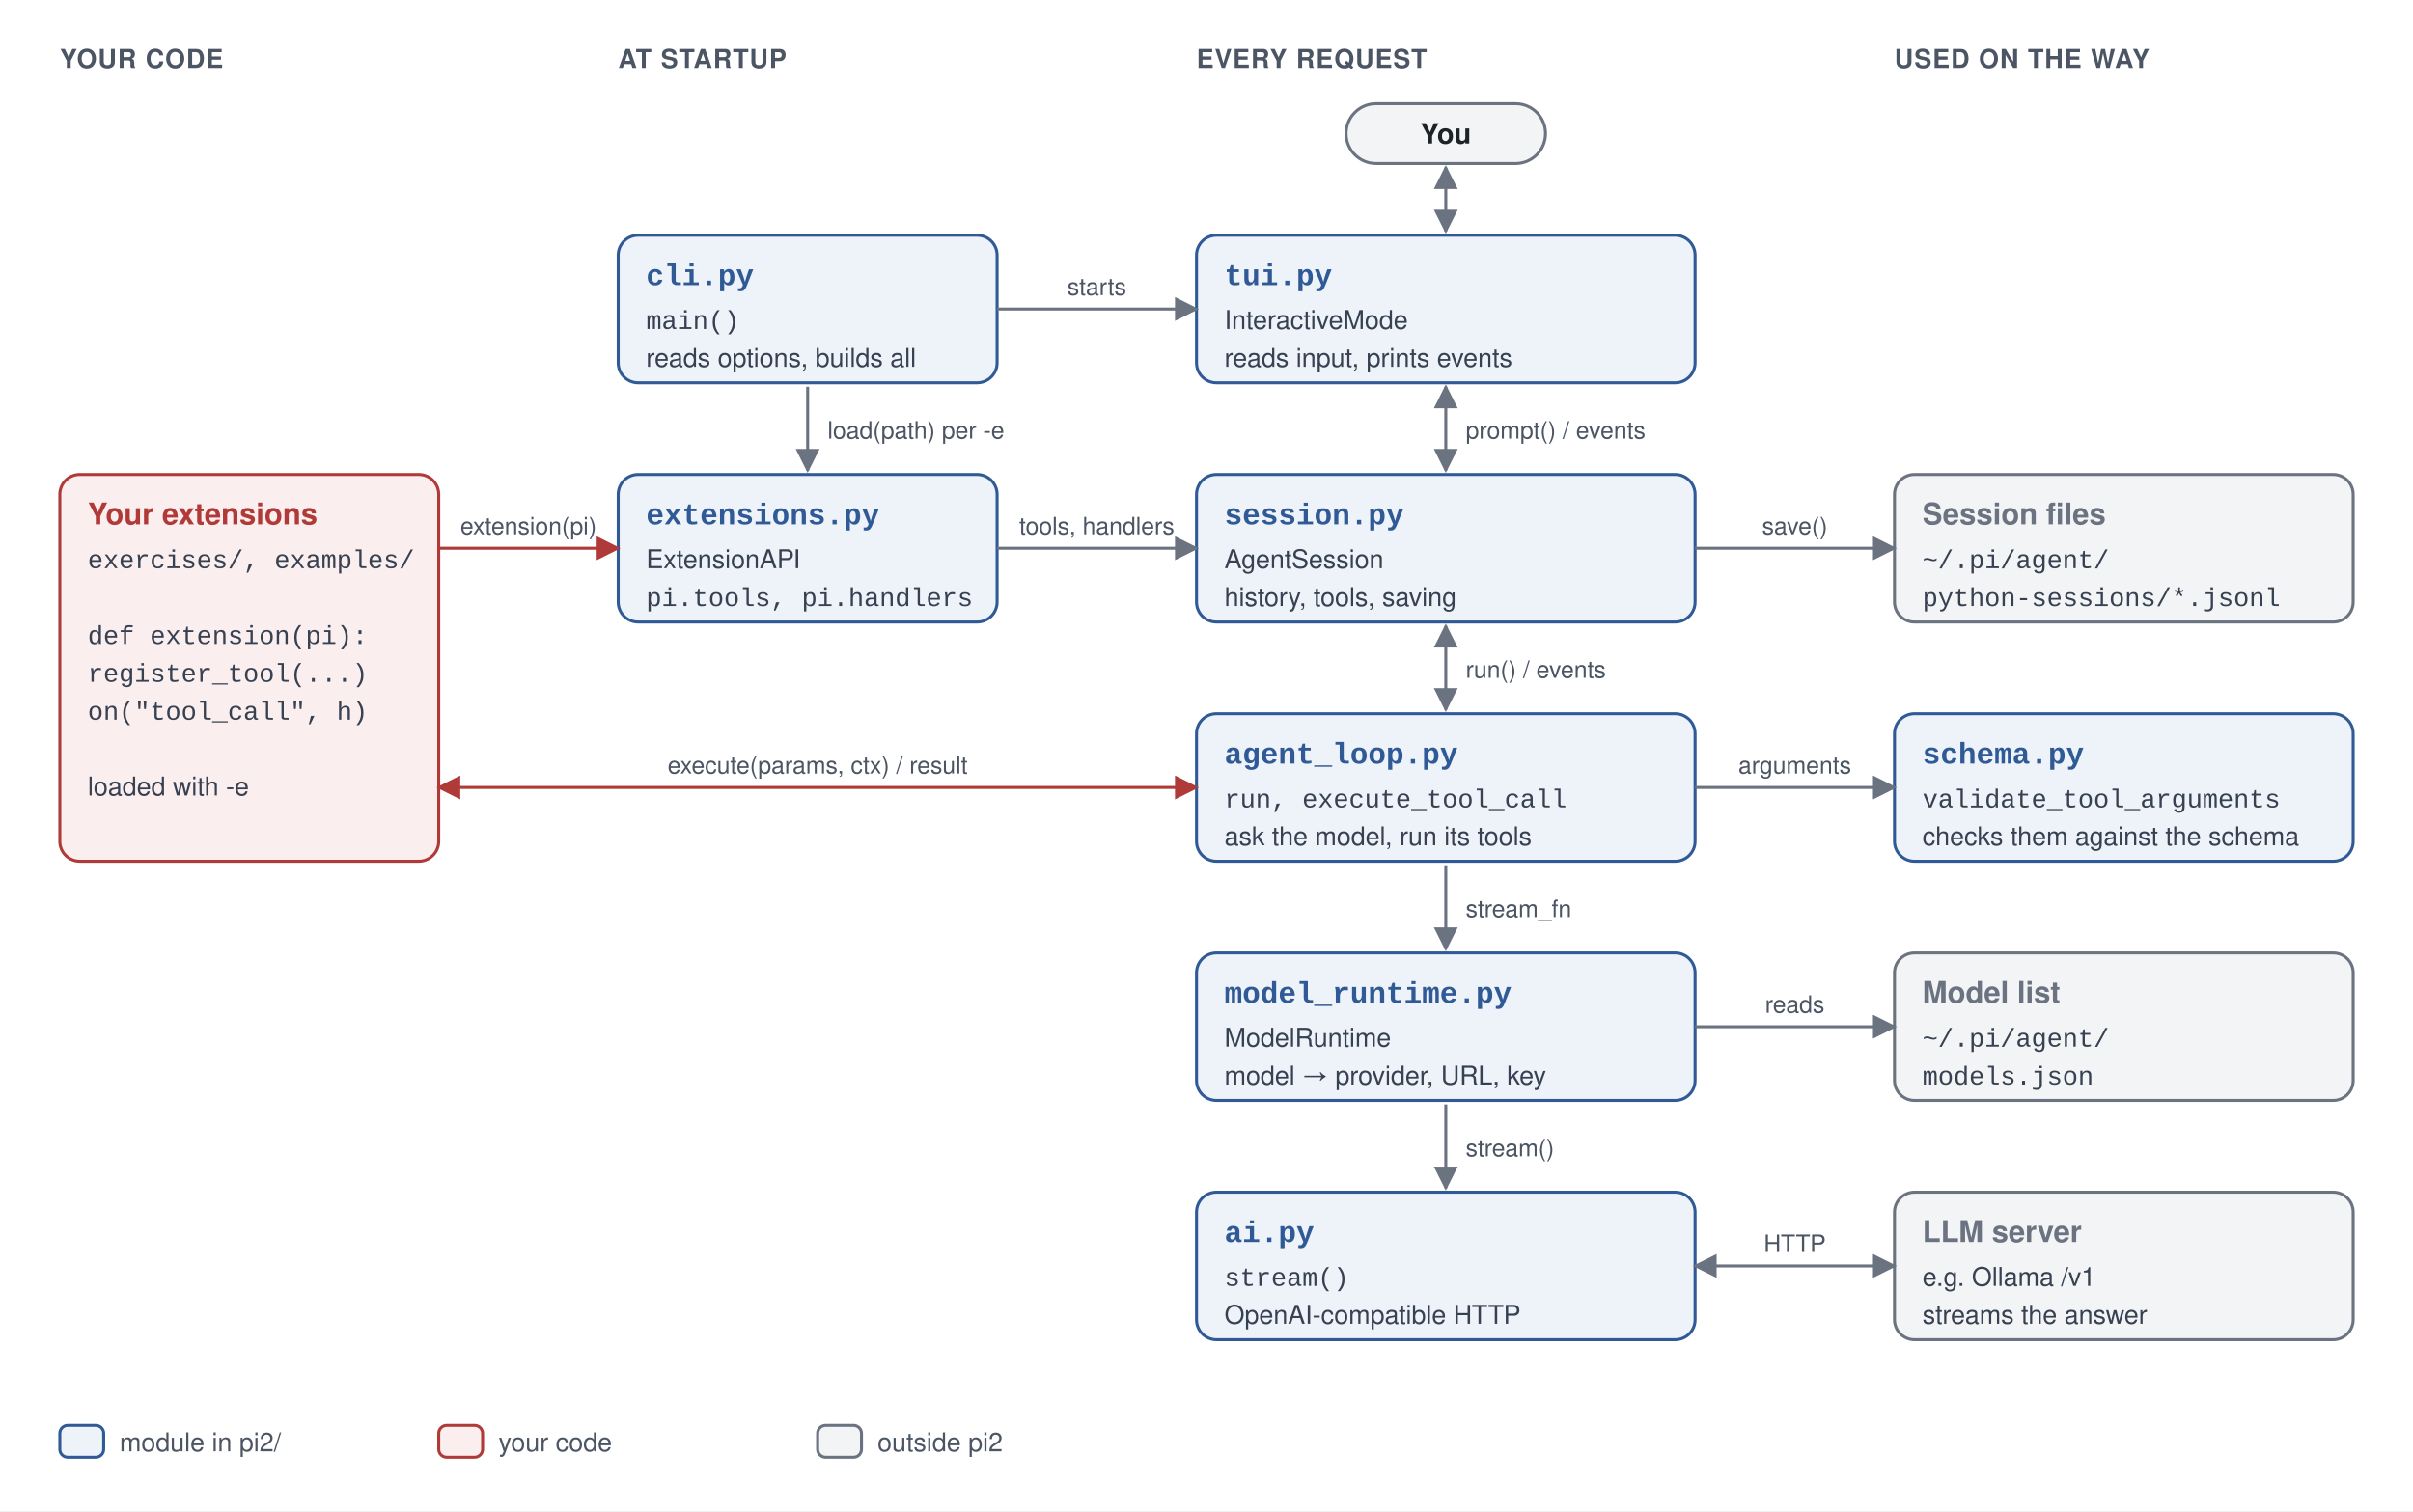
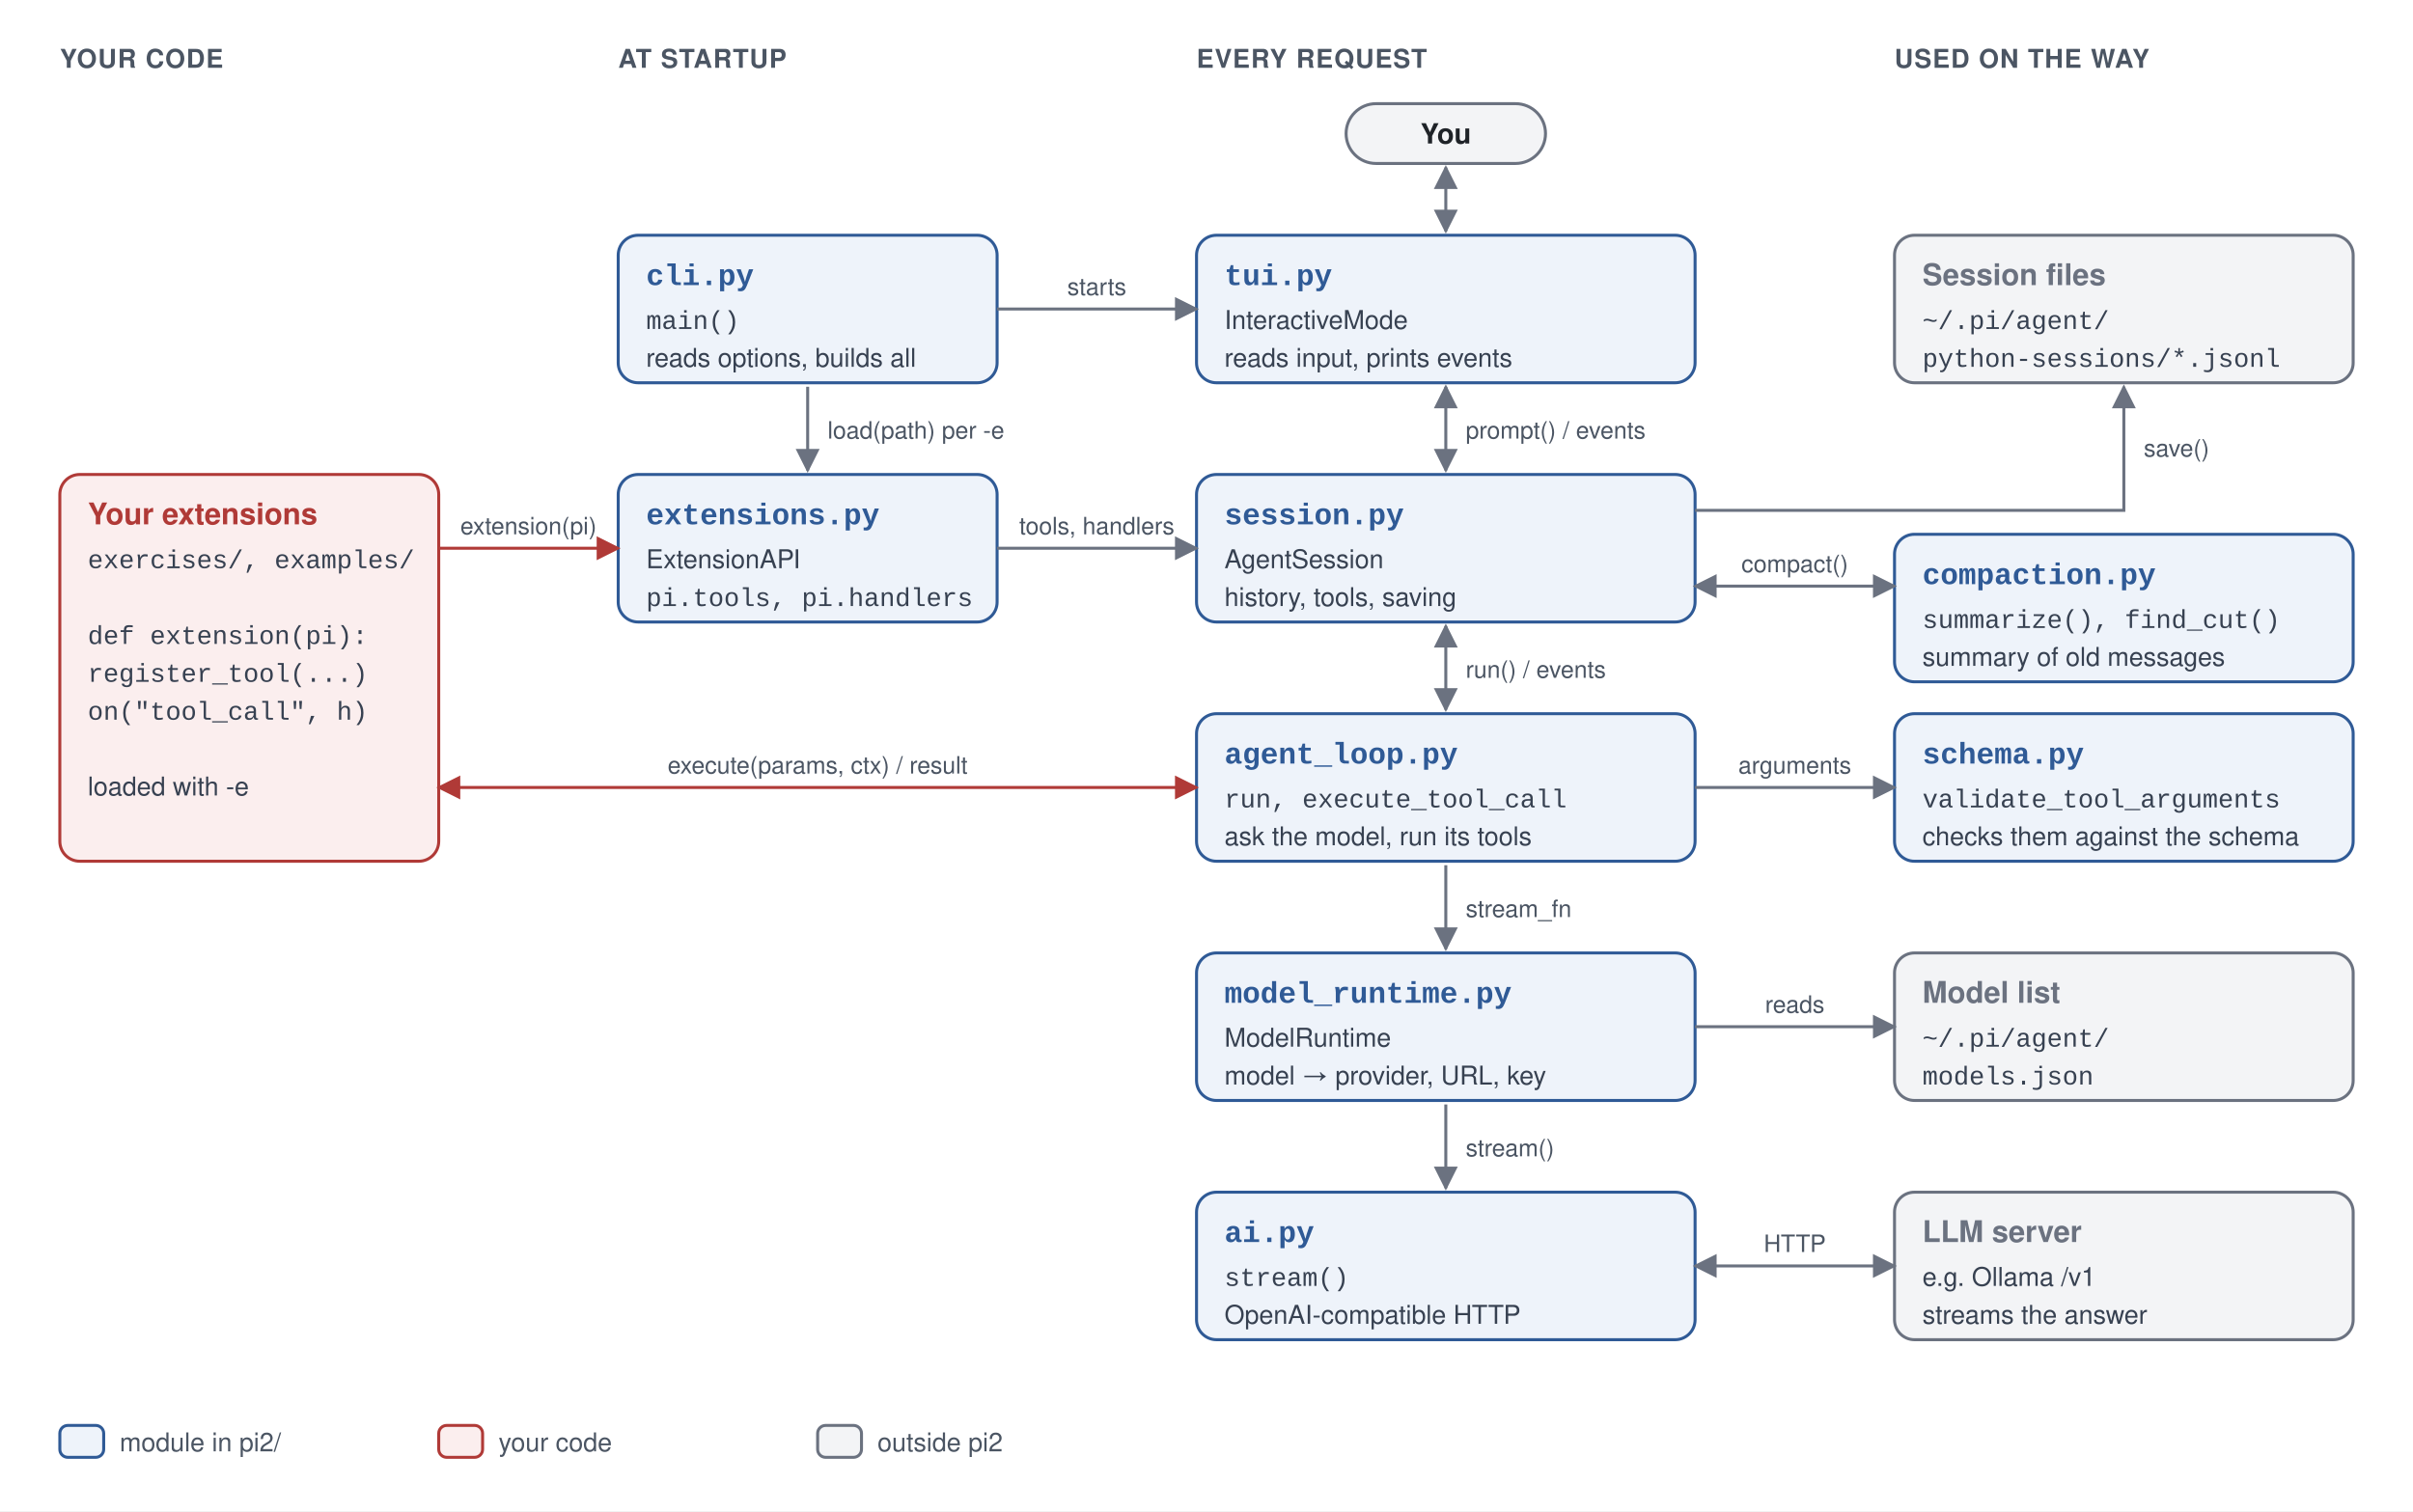
<svg xmlns="http://www.w3.org/2000/svg" width="1210" height="758" viewBox="0 0 1210 758" font-family="-apple-system, 'Segoe UI', Helvetica, Arial, sans-serif" font-size="14">
  <defs>
    <marker id="arrow" viewBox="0 0 10 10" refX="9" refY="5" markerWidth="8" markerHeight="8" orient="auto-start-reverse">
      <path d="M 0 0 L 10 5 L 0 10 z" fill="#6b7280" />
    </marker>
    <marker id="arrowRed" viewBox="0 0 10 10" refX="9" refY="5" markerWidth="8" markerHeight="8" orient="auto-start-reverse">
      <path d="M 0 0 L 10 5 L 0 10 z" fill="#b03a37" />
    </marker>
  </defs>
  <rect width="100%" height="100%" fill="#ffffff" />
  <text x="30" y="34" fill="#4b5563" font-size="13" font-weight="700" letter-spacing="0.5">YOUR CODE</text>
  <text x="310" y="34" fill="#4b5563" font-size="13" font-weight="700" letter-spacing="0.5">AT STARTUP</text>
  <text x="600" y="34" fill="#4b5563" font-size="13" font-weight="700" letter-spacing="0.5">EVERY REQUEST</text>
  <text x="950" y="34" fill="#4b5563" font-size="13" font-weight="700" letter-spacing="0.5">USED ON THE WAY</text>
  <rect x="675" y="52" width="100" height="30" rx="15" fill="#f3f4f6" stroke="#6b7280" stroke-width="1.5" />
  <text x="725.0" y="72" text-anchor="middle" fill="#1f2328" font-weight="700">You</text>
  <line x1="725.0" y1="84" x2="725.0" y2="116" stroke="#6b7280" stroke-width="1.5" marker-end="url(#arrow)" marker-start="url(#arrow)" />
  <rect x="600" y="118" width="250" height="74" rx="10" fill="#eef3fa" stroke="#2f5a96" stroke-width="1.5" />
  <text x="614" y="143" fill="#2f5a96" font-family="ui-monospace, SFMono-Regular, Menlo, Consolas, 'Liberation Mono', monospace" font-size="15" font-weight="700">tui.py</text>
  <text x="614" y="165" fill="#374151" font-family="-apple-system, 'Segoe UI', Helvetica, Arial, sans-serif" font-size="13">InteractiveMode</text>
  <text x="614" y="184" fill="#374151" font-family="-apple-system, 'Segoe UI', Helvetica, Arial, sans-serif" font-size="13">reads input, prints events</text>
  <line x1="725.0" y1="194" x2="725.0" y2="236" stroke="#6b7280" stroke-width="1.5" marker-end="url(#arrow)" marker-start="url(#arrow)" />
  <text x="735.0" y="220.0" fill="#4b5563" font-size="12">prompt() / events</text>
  <rect x="600" y="238" width="250" height="74" rx="10" fill="#eef3fa" stroke="#2f5a96" stroke-width="1.5" />
  <text x="614" y="263" fill="#2f5a96" font-family="ui-monospace, SFMono-Regular, Menlo, Consolas, 'Liberation Mono', monospace" font-size="15" font-weight="700">session.py</text>
  <text x="614" y="285" fill="#374151" font-family="-apple-system, 'Segoe UI', Helvetica, Arial, sans-serif" font-size="13">AgentSession</text>
  <text x="614" y="304" fill="#374151" font-family="-apple-system, 'Segoe UI', Helvetica, Arial, sans-serif" font-size="13">history, tools, saving</text>
  <line x1="725.0" y1="314" x2="725.0" y2="356" stroke="#6b7280" stroke-width="1.5" marker-end="url(#arrow)" marker-start="url(#arrow)" />
  <text x="735.0" y="340.0" fill="#4b5563" font-size="12">run() / events</text>
  <rect x="600" y="358" width="250" height="74" rx="10" fill="#eef3fa" stroke="#2f5a96" stroke-width="1.5" />
  <text x="614" y="383" fill="#2f5a96" font-family="ui-monospace, SFMono-Regular, Menlo, Consolas, 'Liberation Mono', monospace" font-size="15" font-weight="700">agent_loop.py</text>
  <text x="614" y="405" fill="#374151" font-family="ui-monospace, SFMono-Regular, Menlo, Consolas, 'Liberation Mono', monospace" font-size="13">run, execute_tool_call</text>
  <text x="614" y="424" fill="#374151" font-family="-apple-system, 'Segoe UI', Helvetica, Arial, sans-serif" font-size="13">ask the model, run its tools</text>
  <line x1="725.0" y1="434" x2="725.0" y2="476" stroke="#6b7280" stroke-width="1.5" marker-end="url(#arrow)" />
  <text x="735.0" y="460.0" fill="#4b5563" font-size="12">stream_fn</text>
  <rect x="600" y="478" width="250" height="74" rx="10" fill="#eef3fa" stroke="#2f5a96" stroke-width="1.5" />
  <text x="614" y="503" fill="#2f5a96" font-family="ui-monospace, SFMono-Regular, Menlo, Consolas, 'Liberation Mono', monospace" font-size="15" font-weight="700">model_runtime.py</text>
  <text x="614" y="525" fill="#374151" font-family="-apple-system, 'Segoe UI', Helvetica, Arial, sans-serif" font-size="13">ModelRuntime</text>
  <text x="614" y="544" fill="#374151" font-family="-apple-system, 'Segoe UI', Helvetica, Arial, sans-serif" font-size="13">model → provider, URL, key</text>
  <line x1="725.0" y1="554" x2="725.0" y2="596" stroke="#6b7280" stroke-width="1.5" marker-end="url(#arrow)" />
  <text x="735.0" y="580.0" fill="#4b5563" font-size="12">stream()</text>
  <rect x="600" y="598" width="250" height="74" rx="10" fill="#eef3fa" stroke="#2f5a96" stroke-width="1.5" />
  <text x="614" y="623" fill="#2f5a96" font-family="ui-monospace, SFMono-Regular, Menlo, Consolas, 'Liberation Mono', monospace" font-size="15" font-weight="700">ai.py</text>
  <text x="614" y="645" fill="#374151" font-family="ui-monospace, SFMono-Regular, Menlo, Consolas, 'Liberation Mono', monospace" font-size="13">stream()</text>
  <text x="614" y="664" fill="#374151" font-family="-apple-system, 'Segoe UI', Helvetica, Arial, sans-serif" font-size="13">OpenAI-compatible HTTP</text>
  <rect x="310" y="118" width="190" height="74" rx="10" fill="#eef3fa" stroke="#2f5a96" stroke-width="1.5" />
  <text x="324" y="143" fill="#2f5a96" font-family="ui-monospace, SFMono-Regular, Menlo, Consolas, 'Liberation Mono', monospace" font-size="15" font-weight="700">cli.py</text>
  <text x="324" y="165" fill="#374151" font-family="ui-monospace, SFMono-Regular, Menlo, Consolas, 'Liberation Mono', monospace" font-size="13">main()</text>
  <text x="324" y="184" fill="#374151" font-family="-apple-system, 'Segoe UI', Helvetica, Arial, sans-serif" font-size="13">reads options, builds all</text>
  <line x1="500" y1="155.0" x2="600" y2="155.0" stroke="#6b7280" stroke-width="1.5" marker-end="url(#arrow)" />
  <text x="550.0" y="148.0" text-anchor="middle" fill="#4b5563" font-size="12">starts</text>
  <rect x="310" y="238" width="190" height="74" rx="10" fill="#eef3fa" stroke="#2f5a96" stroke-width="1.5" />
  <text x="324" y="263" fill="#2f5a96" font-family="ui-monospace, SFMono-Regular, Menlo, Consolas, 'Liberation Mono', monospace" font-size="15" font-weight="700">extensions.py</text>
  <text x="324" y="285" fill="#374151" font-family="-apple-system, 'Segoe UI', Helvetica, Arial, sans-serif" font-size="13">ExtensionAPI</text>
  <text x="324" y="304" fill="#374151" font-family="ui-monospace, SFMono-Regular, Menlo, Consolas, 'Liberation Mono', monospace" font-size="13">pi.tools, pi.handlers</text>
  <line x1="405.0" y1="194" x2="405.0" y2="236" stroke="#6b7280" stroke-width="1.5" marker-end="url(#arrow)" />
  <text x="415.0" y="220.0" fill="#4b5563" font-size="12">load(path) per -e</text>
  <line x1="500" y1="275.0" x2="600" y2="275.0" stroke="#6b7280" stroke-width="1.5" marker-end="url(#arrow)" />
  <text x="550.0" y="268.0" text-anchor="middle" fill="#4b5563" font-size="12">tools, handlers</text>
  <rect x="30" y="238" width="190" height="194" rx="10" fill="#fbeeee" stroke="#b03a37" stroke-width="1.5" />
  <text x="44" y="263" fill="#b03a37" font-family="-apple-system, 'Segoe UI', Helvetica, Arial, sans-serif" font-size="15" font-weight="700">Your extensions</text>
  <text x="44" y="285" fill="#374151" font-family="ui-monospace, SFMono-Regular, Menlo, Consolas, 'Liberation Mono', monospace" font-size="13">exercises/, examples/</text>
  <text x="44" y="304" fill="#374151" font-family="-apple-system, 'Segoe UI', Helvetica, Arial, sans-serif" font-size="13" />
  <text x="44" y="323" fill="#374151" font-family="ui-monospace, SFMono-Regular, Menlo, Consolas, 'Liberation Mono', monospace" font-size="13">def extension(pi):</text>
  <text x="44" y="342" fill="#374151" font-family="ui-monospace, SFMono-Regular, Menlo, Consolas, 'Liberation Mono', monospace" font-size="13">  register_tool(...)</text>
  <text x="44" y="361" fill="#374151" font-family="ui-monospace, SFMono-Regular, Menlo, Consolas, 'Liberation Mono', monospace" font-size="13">  on("tool_call", h)</text>
  <text x="44" y="380" fill="#374151" font-family="-apple-system, 'Segoe UI', Helvetica, Arial, sans-serif" font-size="13" />
  <text x="44" y="399" fill="#374151" font-family="-apple-system, 'Segoe UI', Helvetica, Arial, sans-serif" font-size="13">loaded with -e</text>
  <line x1="220" y1="275.0" x2="310" y2="275.0" stroke="#b03a37" stroke-width="1.5" marker-end="url(#arrowRed)" />
  <text x="265.0" y="268.0" text-anchor="middle" fill="#4b5563" font-size="12">extension(pi)</text>
  <line x1="600" y1="395.0" x2="220" y2="395.0" stroke="#b03a37" stroke-width="1.5" marker-end="url(#arrowRed)" marker-start="url(#arrowRed)" />
  <text x="410.0" y="388.0" text-anchor="middle" fill="#4b5563" font-size="12">execute(params, ctx) / result</text>
-   <rect x="950" y="238" width="230" height="74" rx="10" fill="#f3f4f6" stroke="#6b7280" stroke-width="1.5" />
-   <text x="964" y="263" fill="#6b7280" font-family="-apple-system, 'Segoe UI', Helvetica, Arial, sans-serif" font-size="15" font-weight="700">Session files</text>
-   <text x="964" y="285" fill="#374151" font-family="ui-monospace, SFMono-Regular, Menlo, Consolas, 'Liberation Mono', monospace" font-size="13">~/.pi/agent/</text>
-   <text x="964" y="304" fill="#374151" font-family="ui-monospace, SFMono-Regular, Menlo, Consolas, 'Liberation Mono', monospace" font-size="13">python-sessions/*.jsonl</text>
-   <line x1="850" y1="275.0" x2="950" y2="275.0" stroke="#6b7280" stroke-width="1.5" marker-end="url(#arrow)" />
-   <text x="900.0" y="268.0" text-anchor="middle" fill="#4b5563" font-size="12">save()</text>
+   <rect x="950" y="118" width="230" height="74" rx="10" fill="#f3f4f6" stroke="#6b7280" stroke-width="1.5" />
+   <text x="964" y="143" fill="#6b7280" font-family="-apple-system, 'Segoe UI', Helvetica, Arial, sans-serif" font-size="15" font-weight="700">Session files</text>
+   <text x="964" y="165" fill="#374151" font-family="ui-monospace, SFMono-Regular, Menlo, Consolas, 'Liberation Mono', monospace" font-size="13">~/.pi/agent/</text>
+   <text x="964" y="184" fill="#374151" font-family="ui-monospace, SFMono-Regular, Menlo, Consolas, 'Liberation Mono', monospace" font-size="13">python-sessions/*.jsonl</text>
+   <path d="M 850 256 H 1065.0 V 194" fill="none" stroke="#6b7280" stroke-width="1.5" marker-end="url(#arrow)" />
+   <text x="1075.0" y="229.0" fill="#4b5563" font-size="12">save()</text>
+   <rect x="950" y="268" width="230" height="74" rx="10" fill="#eef3fa" stroke="#2f5a96" stroke-width="1.5" />
+   <text x="964" y="293" fill="#2f5a96" font-family="ui-monospace, SFMono-Regular, Menlo, Consolas, 'Liberation Mono', monospace" font-size="15" font-weight="700">compaction.py</text>
+   <text x="964" y="315" fill="#374151" font-family="ui-monospace, SFMono-Regular, Menlo, Consolas, 'Liberation Mono', monospace" font-size="13">summarize(), find_cut()</text>
+   <text x="964" y="334" fill="#374151" font-family="-apple-system, 'Segoe UI', Helvetica, Arial, sans-serif" font-size="13">summary of old messages</text>
+   <line x1="850" y1="294" x2="950" y2="294" stroke="#6b7280" stroke-width="1.5" marker-end="url(#arrow)" marker-start="url(#arrow)" />
+   <text x="900.0" y="287" text-anchor="middle" fill="#4b5563" font-size="12">compact()</text>
  <rect x="950" y="358" width="230" height="74" rx="10" fill="#eef3fa" stroke="#2f5a96" stroke-width="1.5" />
  <text x="964" y="383" fill="#2f5a96" font-family="ui-monospace, SFMono-Regular, Menlo, Consolas, 'Liberation Mono', monospace" font-size="15" font-weight="700">schema.py</text>
  <text x="964" y="405" fill="#374151" font-family="ui-monospace, SFMono-Regular, Menlo, Consolas, 'Liberation Mono', monospace" font-size="13">validate_tool_arguments</text>
  <text x="964" y="424" fill="#374151" font-family="-apple-system, 'Segoe UI', Helvetica, Arial, sans-serif" font-size="13">checks them against the schema</text>
  <line x1="850" y1="395.0" x2="950" y2="395.0" stroke="#6b7280" stroke-width="1.5" marker-end="url(#arrow)" />
  <text x="900.0" y="388.0" text-anchor="middle" fill="#4b5563" font-size="12">arguments</text>
  <rect x="950" y="478" width="230" height="74" rx="10" fill="#f3f4f6" stroke="#6b7280" stroke-width="1.5" />
  <text x="964" y="503" fill="#6b7280" font-family="-apple-system, 'Segoe UI', Helvetica, Arial, sans-serif" font-size="15" font-weight="700">Model list</text>
  <text x="964" y="525" fill="#374151" font-family="ui-monospace, SFMono-Regular, Menlo, Consolas, 'Liberation Mono', monospace" font-size="13">~/.pi/agent/</text>
  <text x="964" y="544" fill="#374151" font-family="ui-monospace, SFMono-Regular, Menlo, Consolas, 'Liberation Mono', monospace" font-size="13">models.json</text>
  <line x1="850" y1="515.0" x2="950" y2="515.0" stroke="#6b7280" stroke-width="1.5" marker-end="url(#arrow)" />
  <text x="900.0" y="508.0" text-anchor="middle" fill="#4b5563" font-size="12">reads</text>
  <rect x="950" y="598" width="230" height="74" rx="10" fill="#f3f4f6" stroke="#6b7280" stroke-width="1.5" />
  <text x="964" y="623" fill="#6b7280" font-family="-apple-system, 'Segoe UI', Helvetica, Arial, sans-serif" font-size="15" font-weight="700">LLM server</text>
  <text x="964" y="645" fill="#374151" font-family="-apple-system, 'Segoe UI', Helvetica, Arial, sans-serif" font-size="13">e.g. Ollama /v1</text>
  <text x="964" y="664" fill="#374151" font-family="-apple-system, 'Segoe UI', Helvetica, Arial, sans-serif" font-size="13">streams the answer</text>
  <line x1="850" y1="635.0" x2="950" y2="635.0" stroke="#6b7280" stroke-width="1.5" marker-end="url(#arrow)" marker-start="url(#arrow)" />
  <text x="900.0" y="628.0" text-anchor="middle" fill="#4b5563" font-size="12">HTTP</text>
  <rect x="30" y="715" width="22" height="16" rx="4" fill="#eef3fa" stroke="#2f5a96" stroke-width="1.5" />
  <text x="60" y="728" fill="#4b5563" font-size="13">module in pi2/</text>
  <rect x="220" y="715" width="22" height="16" rx="4" fill="#fbeeee" stroke="#b03a37" stroke-width="1.5" />
  <text x="250" y="728" fill="#4b5563" font-size="13">your code</text>
  <rect x="410" y="715" width="22" height="16" rx="4" fill="#f3f4f6" stroke="#6b7280" stroke-width="1.5" />
  <text x="440" y="728" fill="#4b5563" font-size="13">outside pi2</text>
</svg>
